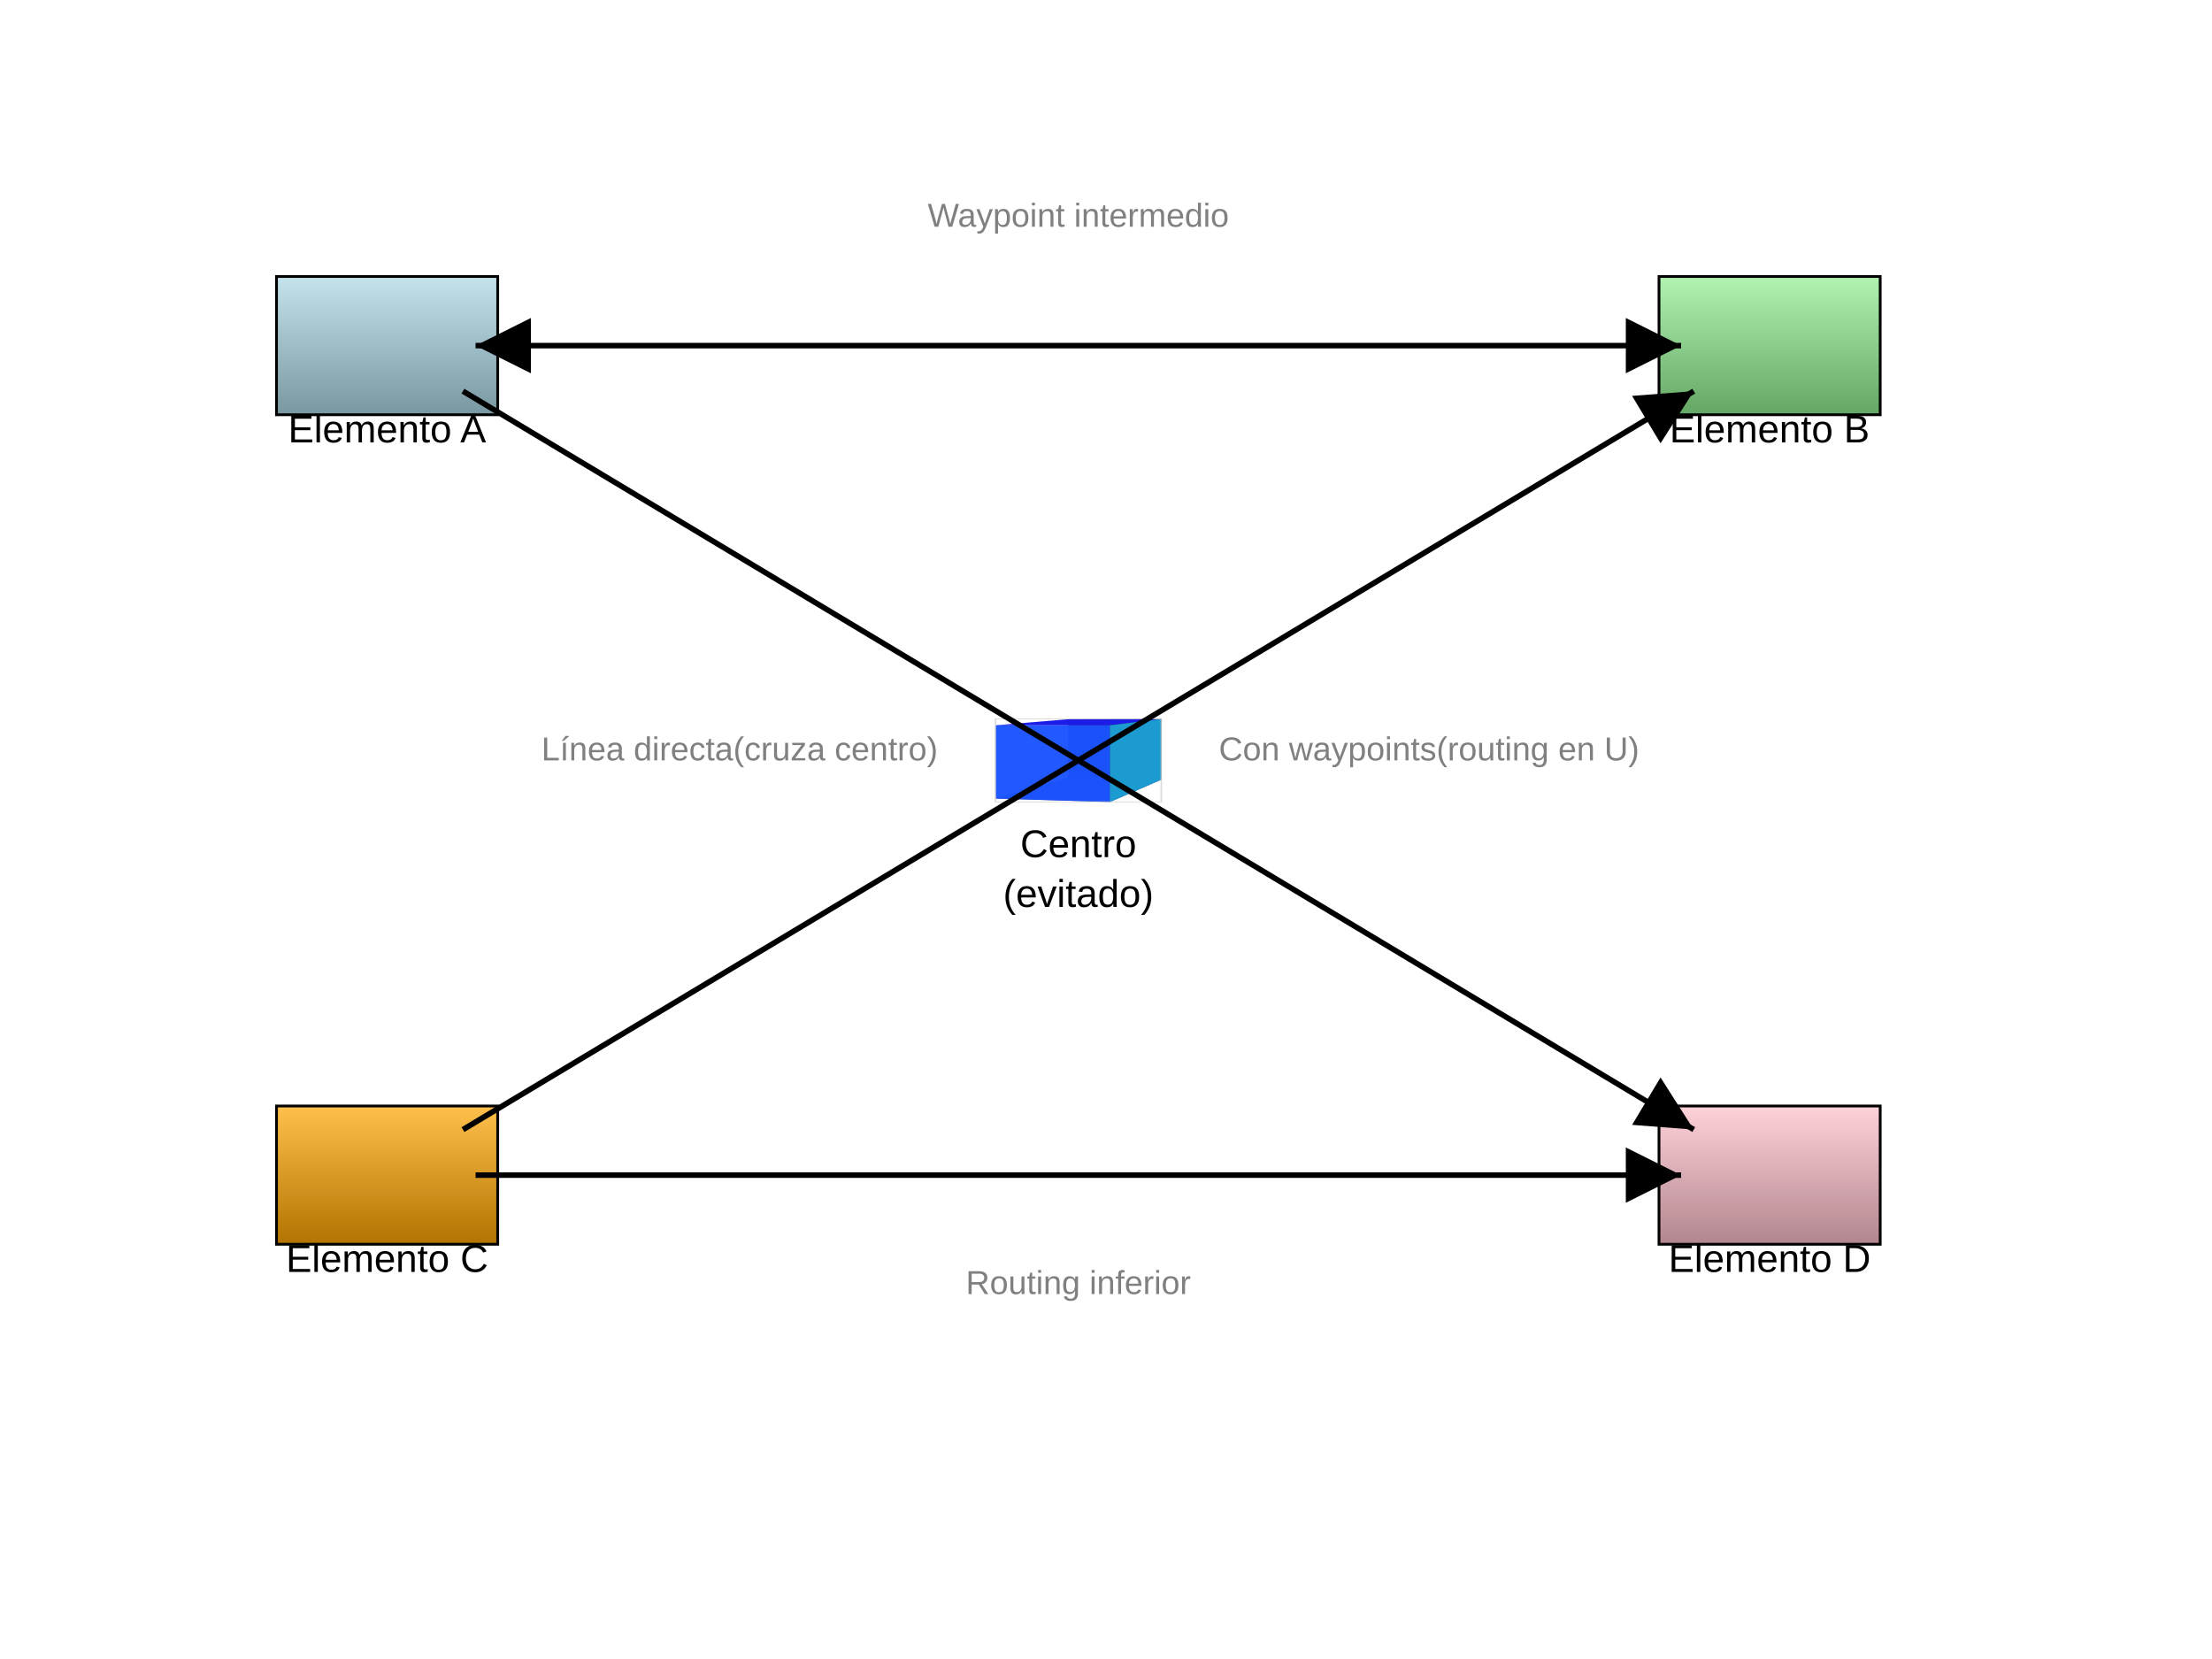
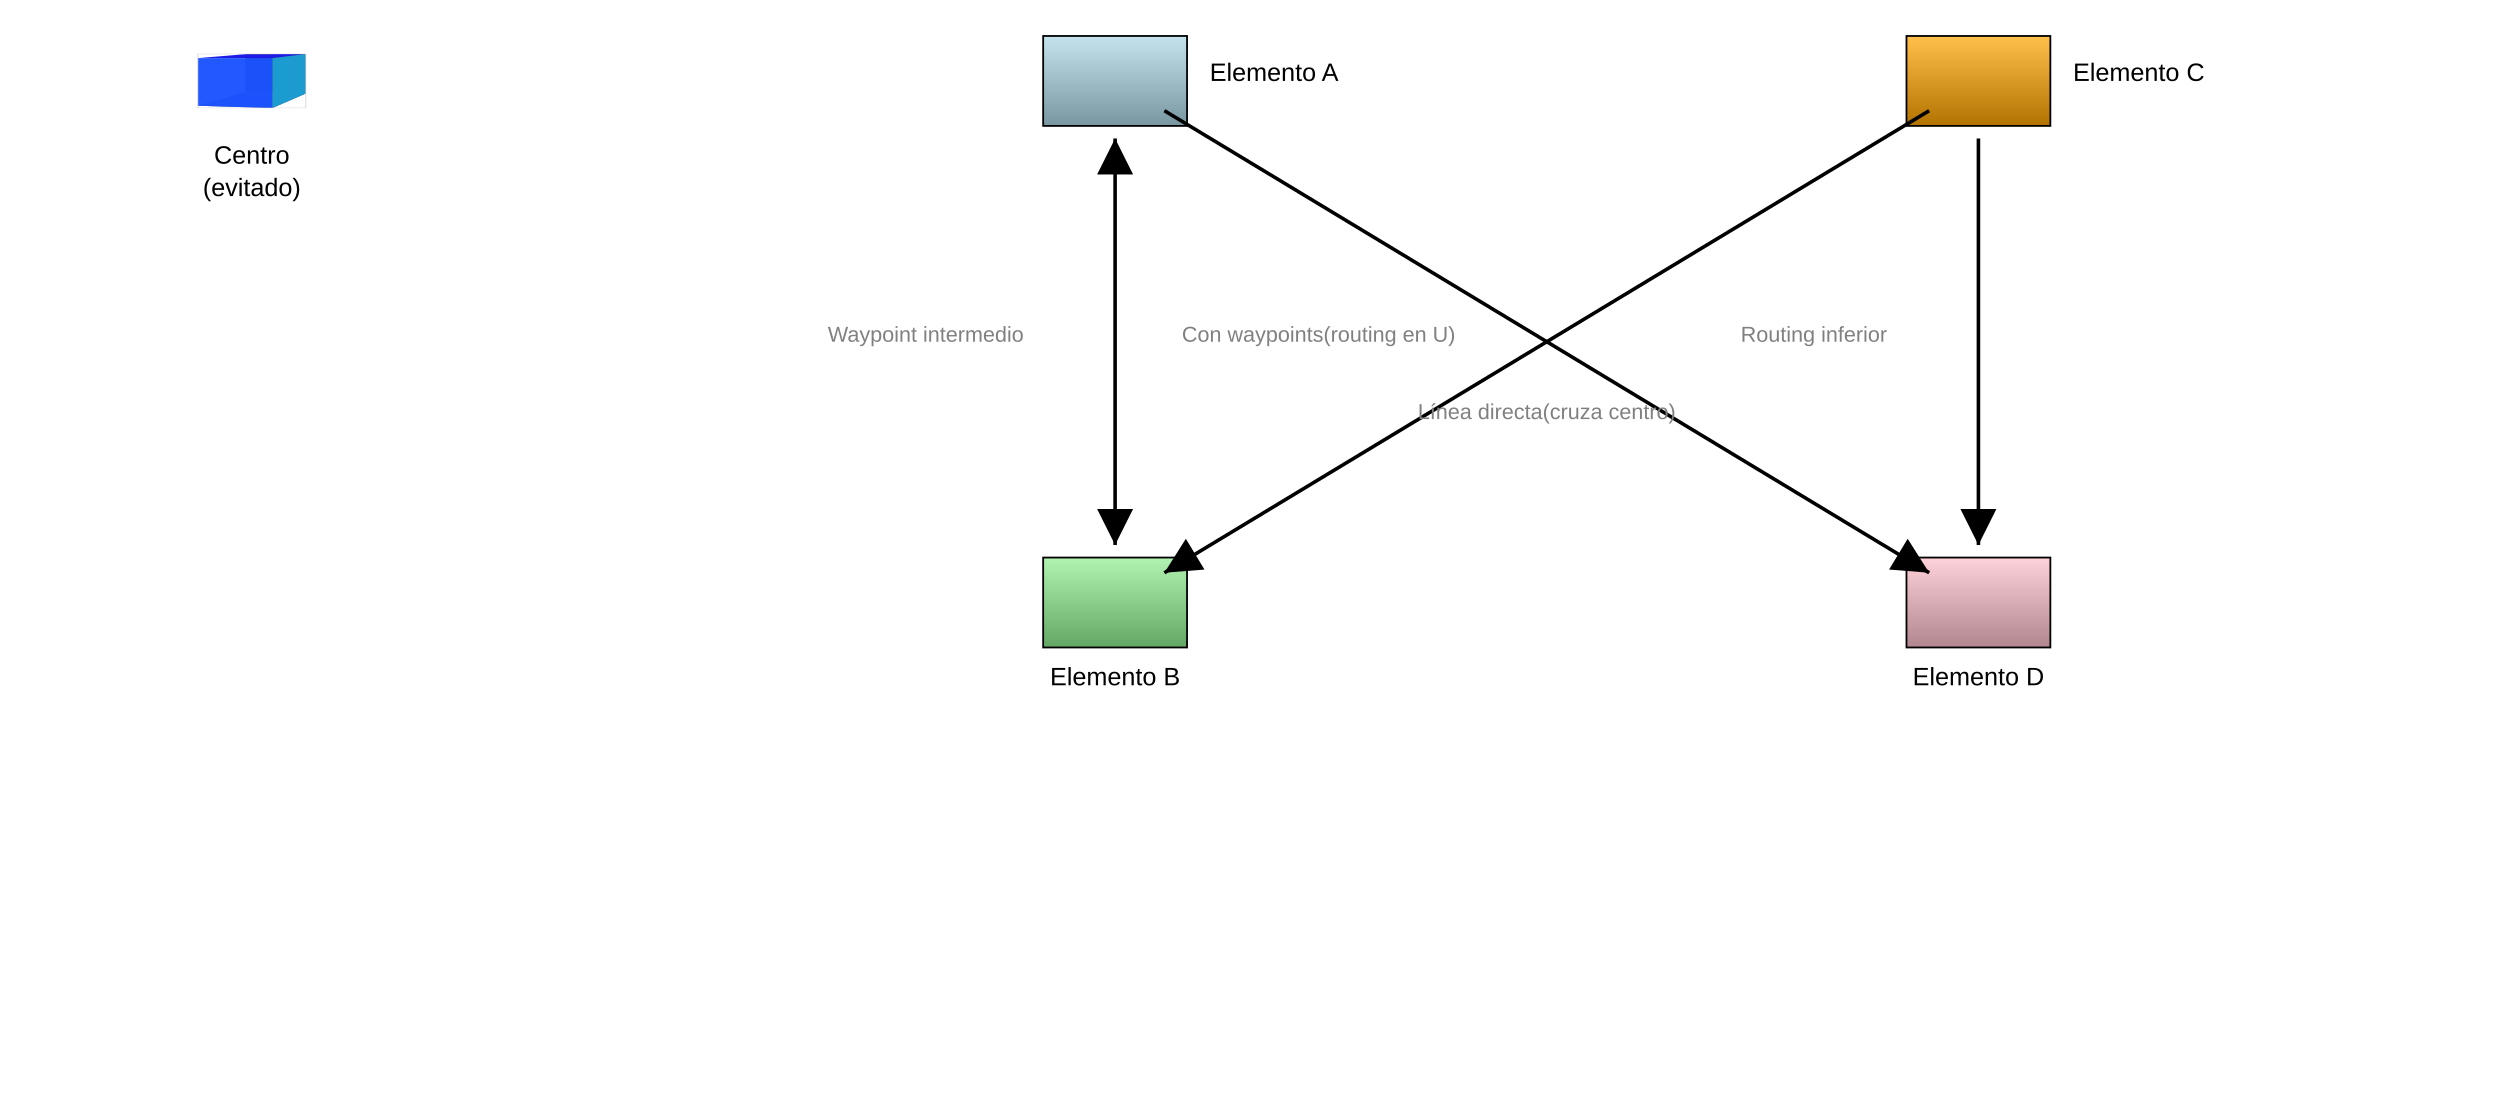
- <svg xmlns="http://www.w3.org/2000/svg" baseProfile="full" height="600" version="1.1" viewBox="0,0,800,600" width="800">
+ <svg xmlns="http://www.w3.org/2000/svg" baseProfile="full" height="610.0" version="1.1" viewBox="0,0,1390.0,610.0" width="1390.0">
  <defs>
    <marker id="arrow-end" markerHeight="10" markerWidth="10" orient="auto" refX="10" refY="5">
      <path d="M 0 0 L 10 5 L 0 10 z" fill="black" />
    </marker>
    <marker id="arrow-start" markerHeight="10" markerWidth="10" orient="auto" refX="0" refY="5">
      <path d="M 10 0 L 0 5 L 10 10 z" fill="black" />
    </marker>
    <linearGradient id="gradient-a" x1="0%" x2="0%" y1="0%" y2="100%">
      <stop offset="0%" stop-color="#c5e3ed" />
      <stop offset="100%" stop-color="#7997a1" />
    </linearGradient>
    <linearGradient id="gradient-b" x1="0%" x2="0%" y1="0%" y2="100%">
      <stop offset="0%" stop-color="#b1f3b1" />
      <stop offset="100%" stop-color="#64a664" />
    </linearGradient>
    <linearGradient id="gradient-c" x1="0%" x2="0%" y1="0%" y2="100%">
      <stop offset="0%" stop-color="#ffc04c" />
      <stop offset="100%" stop-color="#b27300" />
    </linearGradient>
    <linearGradient id="gradient-d" x1="0%" x2="0%" y1="0%" y2="100%">
      <stop offset="0%" stop-color="#ffd2da" />
      <stop offset="100%" stop-color="#b2868e" />
    </linearGradient>
    <linearGradient id="gradient-center" x1="0%" x2="0%" y1="0%" y2="100%">
      <stop offset="0%" stop-color="#ff917e" />
      <stop offset="100%" stop-color="#b24531" />
    </linearGradient>
  </defs>
-   <rect fill="url(#gradient-a)" height="50" stroke="black" width="80" x="100" y="100" />
-   <rect fill="url(#gradient-b)" height="50" stroke="black" width="80" x="600" y="100" />
-   <rect fill="url(#gradient-c)" height="50" stroke="black" width="80" x="100" y="400" />
-   <rect fill="url(#gradient-d)" height="50" stroke="black" width="80" x="600" y="400" />
+   <rect fill="url(#gradient-a)" height="50" stroke="black" width="80" x="580.0" y="20.0" />
+   <rect fill="url(#gradient-b)" height="50" stroke="black" width="80" x="580.0" y="310.0" />
+   <rect fill="url(#gradient-c)" height="50" stroke="black" width="80" x="1060.0" y="20.0" />
+   <rect fill="url(#gradient-d)" height="50" stroke="black" width="80" x="1060.0" y="310.0" />
  <g id="center">
-     <g transform="translate(360.0,260.0) scale(1.204819,0.6928406) translate(-0.9,-1.4)">
+     <g transform="translate(110.0,30.0) scale(1.204819,0.6928406) translate(-0.9,-1.4)">
      <path d="M 22.754,32.117 0.945,43 V 4.729 L 22.754,1.57 Z" fill="#e9e9ff" stroke="none" />
      <path d="M 50.713,33.121 V 1.463 L 22.754,1.57 V 32.117 Z" fill="#353564" stroke="none" />
      <path d="M 50.713,33.121 35.296,44.771 0.945,43 22.754,32.117 Z" fill="#4d4d9f" stroke="none" />
      <path d="M 50.713,1.463 35.296,4.738 0.945,4.729 22.754,1.57 Z" fill="#1c1ce6" opacity="1" stroke="none" />
      <path d="M 35.296,44.771 V 4.738 L 0.945,4.729 V 43 Z" fill="#1a52ff" opacity="0.96" stroke="none" />
      <path d="M 50.713,33.121 35.296,44.771 V 4.738 L 50.713,1.463 Z" fill="#1c9bd0" stroke="none" />
      <rect fill="none" height="43.3" opacity="0.67" stroke="#cbcbcb" stroke-width="0.48" width="49.8" x="0.9" y="1.4" />
    </g>
  </g>
-   <line marker-end="url(#arrow-end)" stroke="black" stroke-width="2" x1="167.44" x2="612.56" y1="141.464" y2="408.536" />
-   <polyline fill="none" marker-end="url(#arrow-end)" points="167.44,408.536 612.56,141.464" stroke="black" stroke-width="2" />
-   <polyline fill="none" marker-end="url(#arrow-end)" marker-start="url(#arrow-start)" points="172.0,125.0 608.0,125.0" stroke="black" stroke-width="2" />
-   <polyline fill="none" marker-end="url(#arrow-end)" points="172.0,425.0 608.0,425.0" stroke="black" stroke-width="2" />
-   <text fill="black" font-family="Arial, sans-serif" font-size="14px" text-anchor="middle" x="140.0" y="160.0">Elemento A</text>
-   <text fill="black" font-family="Arial, sans-serif" font-size="14px" text-anchor="middle" x="640.0" y="160.0">Elemento B</text>
-   <text fill="black" font-family="Arial, sans-serif" font-size="14px" text-anchor="middle" x="140.0" y="460.0">Elemento C</text>
-   <text fill="black" font-family="Arial, sans-serif" font-size="14px" text-anchor="middle" x="640.0" y="460.0">Elemento D</text>
-   <text fill="black" font-family="Arial, sans-serif" font-size="14px" text-anchor="middle" x="390.0" y="310.0">Centro</text>
-   <text fill="black" font-family="Arial, sans-serif" font-size="14px" text-anchor="middle" x="390.0" y="328.0">(evitado)</text>
-   <text fill="gray" font-family="Arial, sans-serif" font-size="12px" text-anchor="end" x="339.2" y="275.0">Línea directa
+   <line marker-end="url(#arrow-end)" stroke="black" stroke-width="2" x1="647.389" x2="1072.611" y1="61.548" y2="318.452" />
+   <polyline fill="none" marker-end="url(#arrow-end)" points="1072.611,61.548 647.389,318.452" stroke="black" stroke-width="2" />
+   <polyline fill="none" marker-end="url(#arrow-end)" marker-start="url(#arrow-start)" points="620.0,77.0 620.0,303.0" stroke="black" stroke-width="2" />
+   <polyline fill="none" marker-end="url(#arrow-end)" points="1100.0,77.0 1100.0,303.0" stroke="black" stroke-width="2" />
+   <text fill="black" font-family="Arial, sans-serif" font-size="14px" text-anchor="start" x="672.6" y="45.0">Elemento A</text>
+   <text fill="black" font-family="Arial, sans-serif" font-size="14px" text-anchor="middle" x="620.0" y="381.0">Elemento B</text>
+   <text fill="black" font-family="Arial, sans-serif" font-size="14px" text-anchor="start" x="1152.6" y="45.0">Elemento C</text>
+   <text fill="black" font-family="Arial, sans-serif" font-size="14px" text-anchor="middle" x="1100.0" y="381.0">Elemento D</text>
+   <text fill="black" font-family="Arial, sans-serif" font-size="14px" text-anchor="middle" x="140.0" y="91.0">Centro</text>
+   <text fill="black" font-family="Arial, sans-serif" font-size="14px" text-anchor="middle" x="140.0" y="109.0">(evitado)</text>
+   <text fill="gray" font-family="Arial, sans-serif" font-size="12px" text-anchor="middle" x="860.0" y="233.0">Línea directa
(cruza centro)</text>
-   <text fill="gray" font-family="Arial, sans-serif" font-size="12px" text-anchor="start" x="440.8" y="275.0">Con waypoints
+   <text fill="gray" font-family="Arial, sans-serif" font-size="12px" text-anchor="end" x="809.2" y="190.0">Con waypoints
(routing en U)</text>
-   <text fill="gray" font-family="Arial, sans-serif" font-size="12px" text-anchor="middle" x="390.0" y="82.0">Waypoint intermedio</text>
-   <text fill="gray" font-family="Arial, sans-serif" font-size="12px" text-anchor="middle" x="390.0" y="468.0">Routing inferior</text>
+   <text fill="gray" font-family="Arial, sans-serif" font-size="12px" text-anchor="end" x="569.2" y="190.0">Waypoint intermedio</text>
+   <text fill="gray" font-family="Arial, sans-serif" font-size="12px" text-anchor="end" x="1049.2" y="190.0">Routing inferior</text>
</svg>
